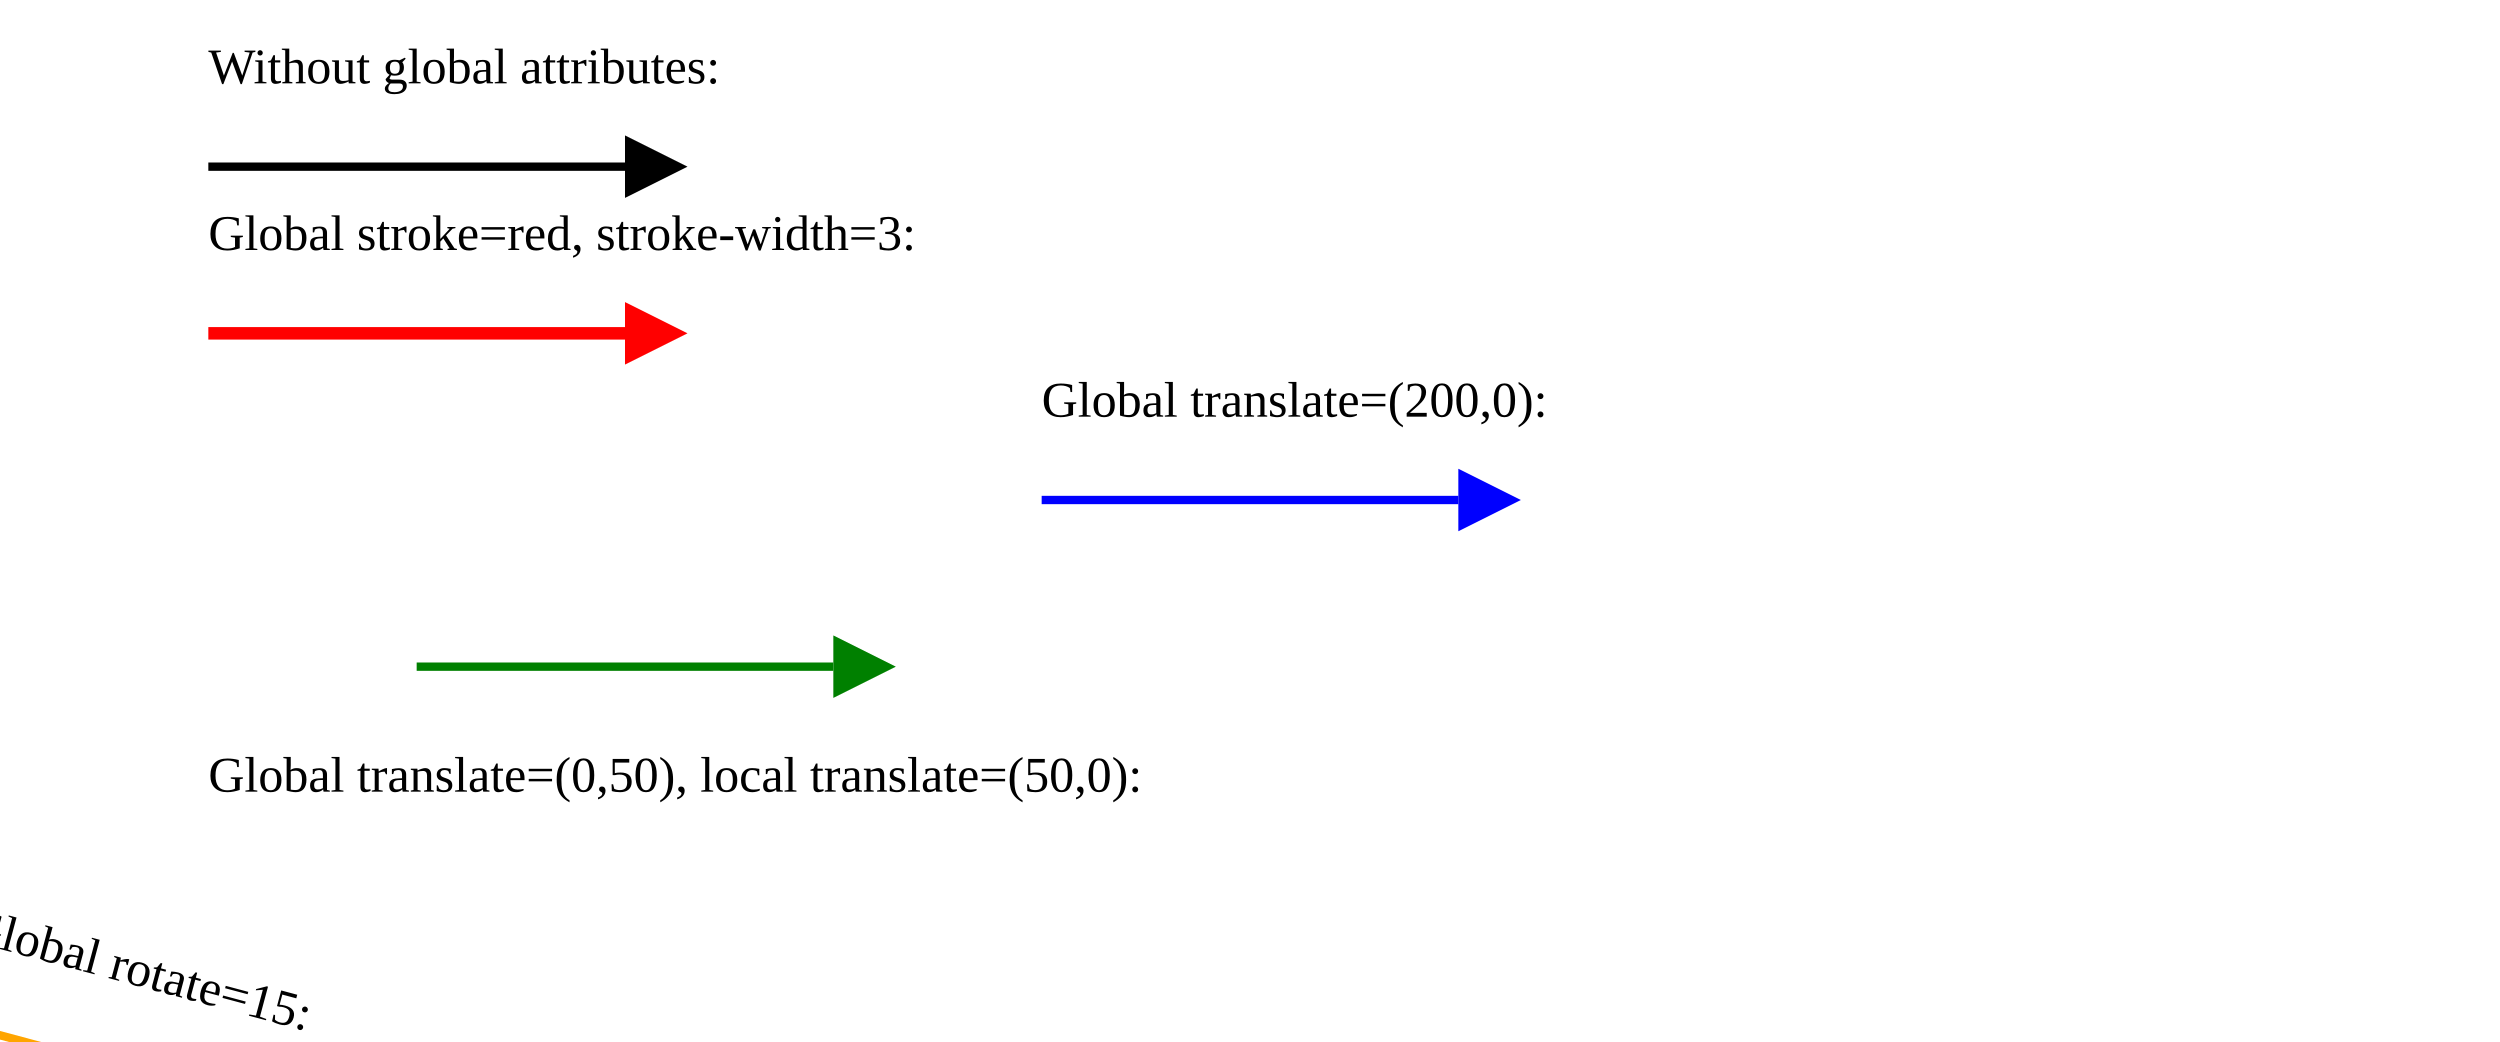
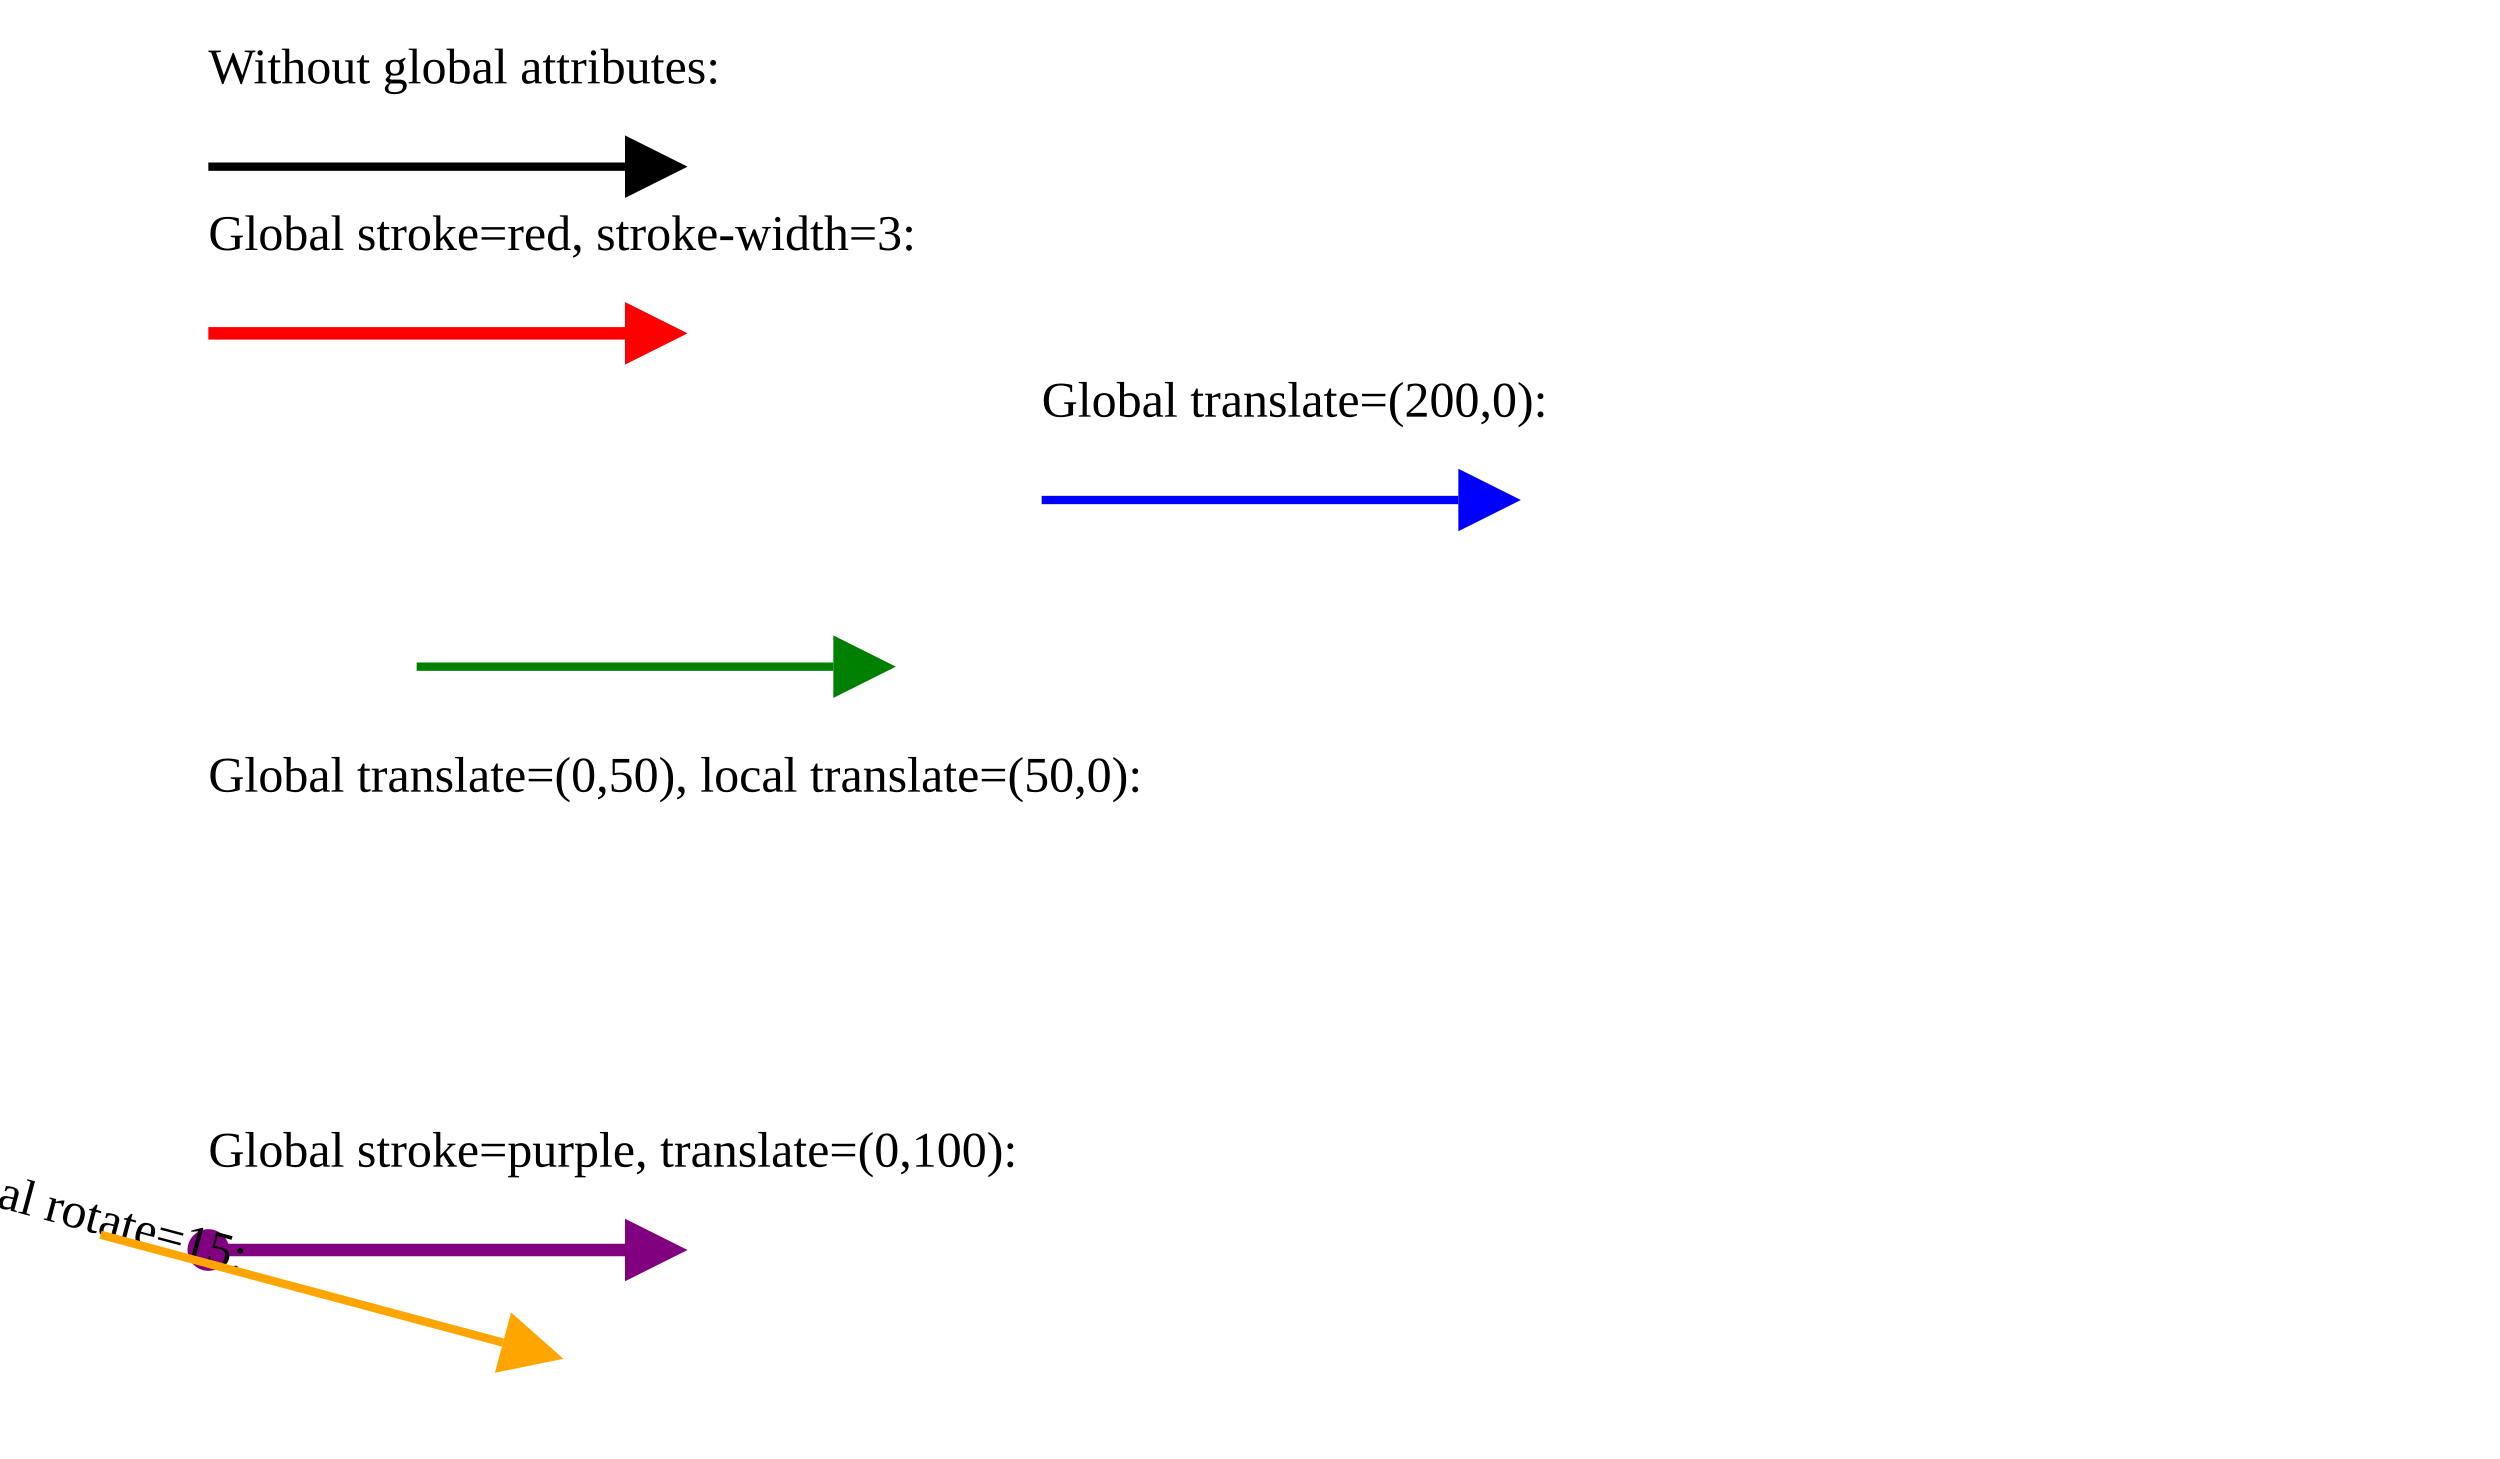
- <svg xmlns="http://www.w3.org/2000/svg" width="600" height="250">
+ <svg xmlns="http://www.w3.org/2000/svg" width="600" height="350">
  <text x="50" y="20" font-size="12" fill="black">Without global attributes:</text>
  <line x1="50" y1="40" x2="150" y2="40" stroke="black" stroke-width="2" marker-end="url(#TEST-ARROW)" />
  <text x="50" y="60" font-size="12" fill="black" stroke="none" stroke-width="3">Global stroke=red, stroke-width=3:</text>
  <line x1="50" y1="80" x2="150" y2="80" marker-end="url(#TEST-ARROW)" stroke-width="3" stroke="red" />
  <text x="50" y="100" font-size="12" fill="black" transform="translate(200,0) ">Global translate=(200,0):</text>
  <line x1="50" y1="120" x2="150" y2="120" stroke="blue" stroke-width="2" marker-end="url(#TEST-ARROW)" transform="translate(200,0) " />
  <text x="50" y="140" font-size="12" fill="black" transform="translate(0,50) ">Global translate=(0,50), local translate=(50,0):</text>
  <line x1="50" y1="160" x2="150" y2="160" stroke="green" stroke-width="2" marker-end="url(#TEST-ARROW)" transform="translate(50,0) " />
  <text x="50" y="180" font-size="12" fill="black" stroke="none" stroke-width="3" transform="translate(0,100) ">Global stroke=purple, translate=(0,100):</text>
  <line x1="50" y1="200" x2="150" y2="200" marker-start="url(#TEST-DOT)" marker-end="url(#TEST-ARROW)" stroke-width="3" stroke="purple" transform="translate(0,100) " />
-   <text x="50" y="220" font-size="12" fill="black" transform="rotate(15) ">Global rotate=15:</text>
-   <line x1="50" y1="240" x2="150" y2="240" stroke="orange" stroke-width="2" marker-end="url(#TEST-ARROW)" transform="rotate(15) " />
+   <text x="50" y="280" font-size="12" fill="black" transform="rotate(15) ">Global rotate=15:</text>
+   <line x1="100" y1="280" x2="200" y2="280" stroke="orange" stroke-width="2" marker-end="url(#TEST-ARROW)" transform="rotate(15) " />
  <defs>
    <marker id="TEST-ARROW" refX="0.0" refY="7.5" markerWidth="15.0" markerHeight="15.0" viewBox="0 0 15.0 15.0" orient="auto" markerUnits="userSpaceOnUse">
      <g transform="scale(1.5,1.5)">
        <path d="M0,0 L0,10 L10,5 z" fill="context-stroke" />
      </g>
    </marker>
    <marker id="TEST-DOT" refX="5" refY="5" markerWidth="10" markerHeight="10" viewBox="0 0 10 10" orient="auto" markerUnits="userSpaceOnUse">
      <circle cx="5" cy="5" r="5" fill="context-stroke" />
    </marker>
  </defs>
</svg>
